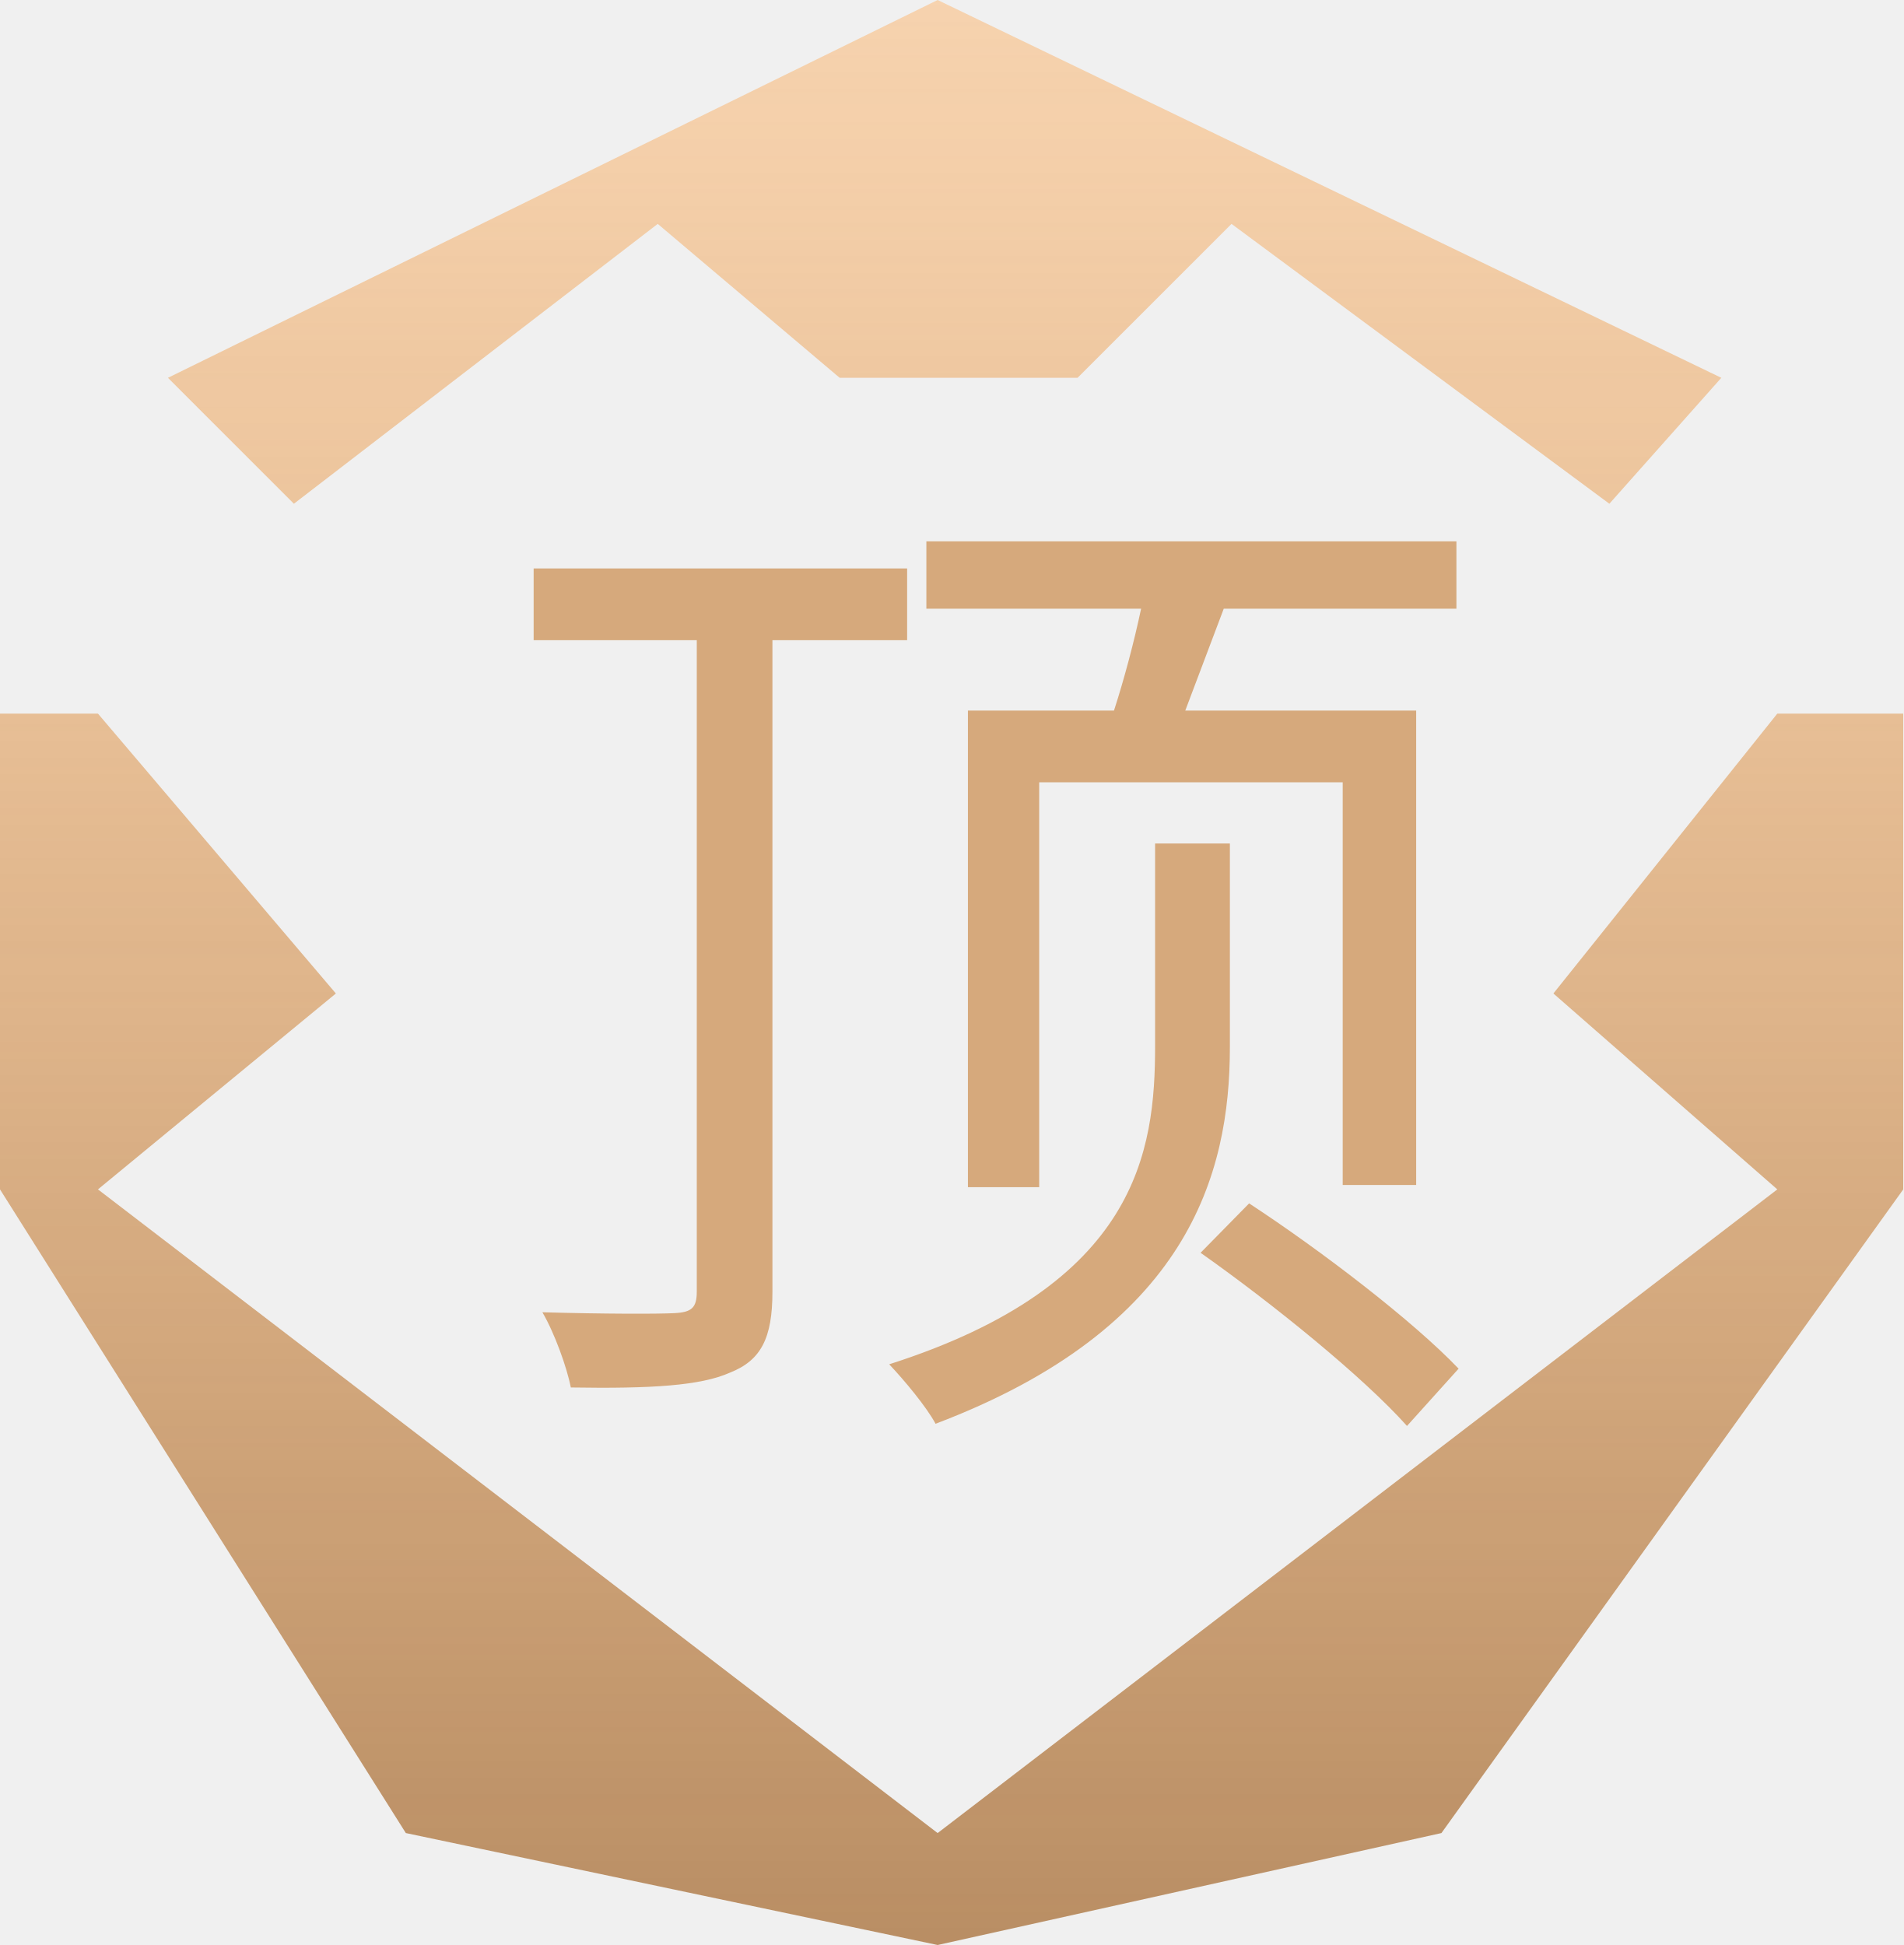
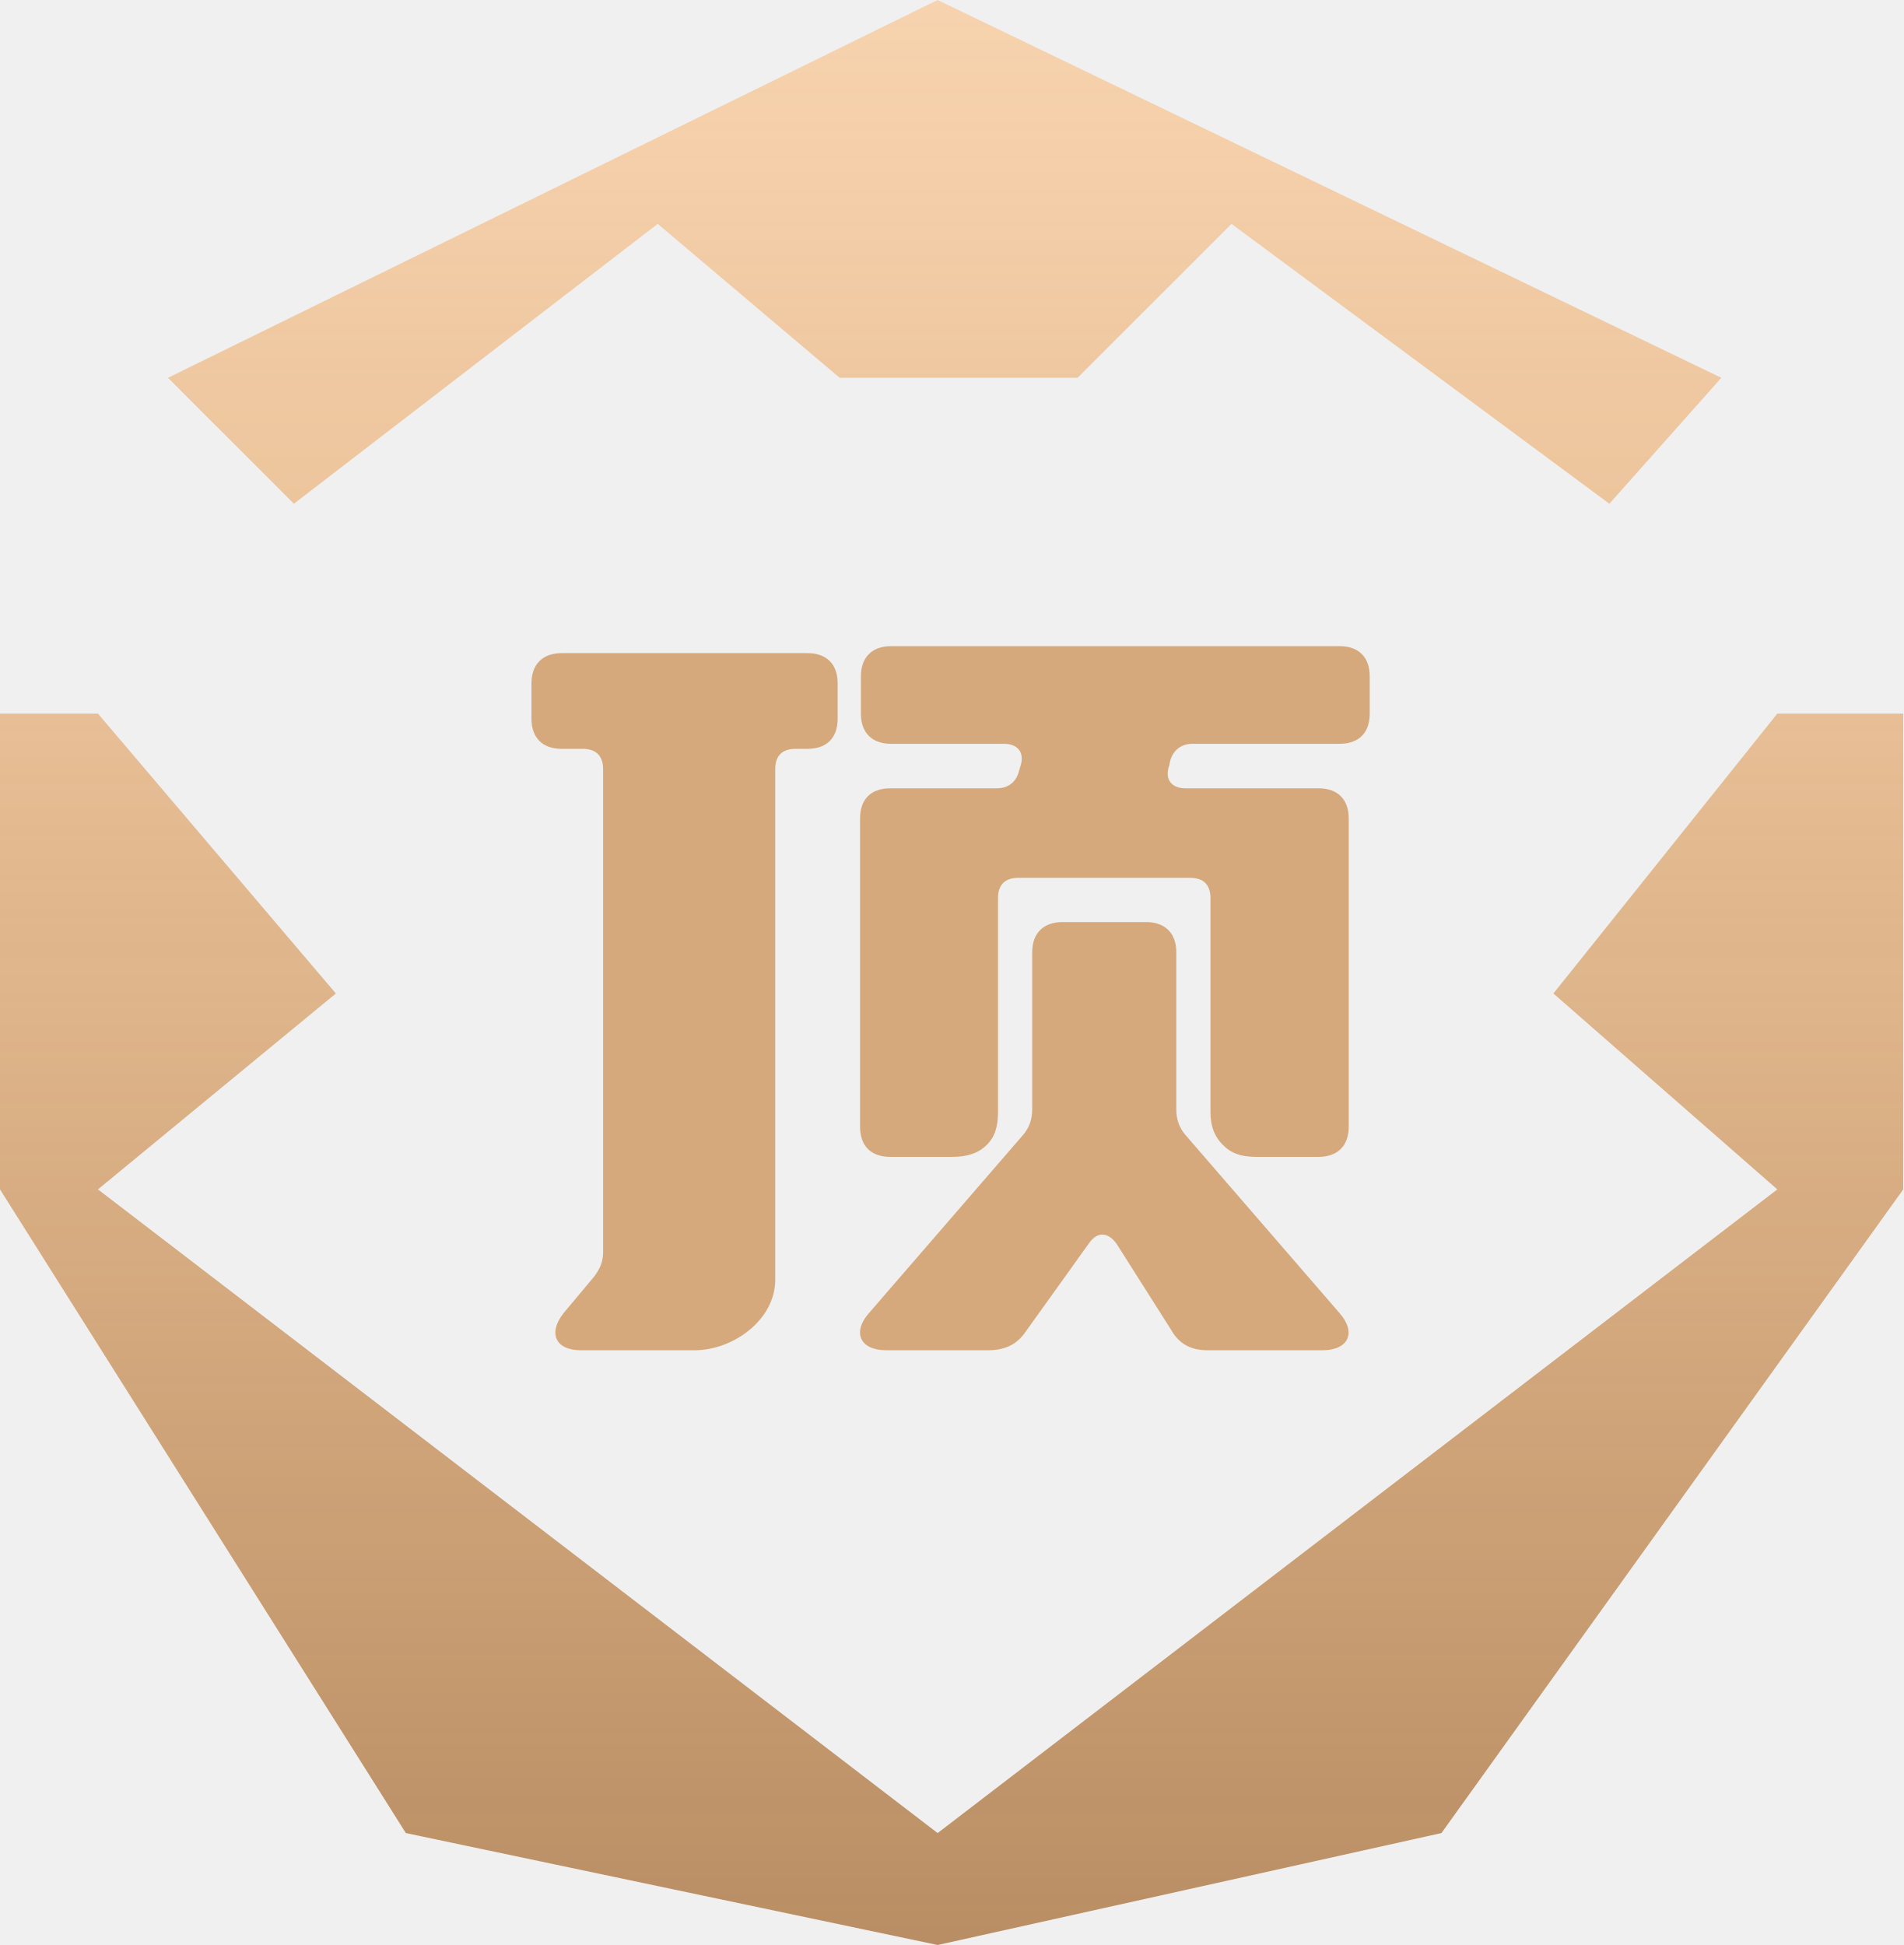
<svg xmlns="http://www.w3.org/2000/svg" xmlns:xlink="http://www.w3.org/1999/xlink" width="68" height="69.5" viewBox="0 0 68 69.5" fill="none">
  <defs>
    <rect id="path_0" x="0" y="0" width="68" height="69.5" />
    <linearGradient id="linear_0" x1="50%" y1="100%" x2="50%" y2="-5.551115123125781e-15%" gradientUnits="objectBoundingBox">
      <stop offset="0" stop-color="#B88D63" stop-opacity="1" />
      <stop offset="1" stop-color="#FCBA77" stop-opacity="0.54" />
    </linearGradient>
  </defs>
  <g opacity="1" transform="translate(0 0)  rotate(0 34 34.75)">
    <mask id="bg-mask-0" fill="white">
      <use xlink:href="#path_0" />
    </mask>
    <g mask="url(#bg-mask-0)">
      <path id="路径 1" fill-rule="evenodd" fill="url(#linear_0)" transform="translate(0 0)  rotate(0 34 34.75)" opacity="1" d="M23.5 8L30 13.5L38.5 13.5L44 8L57.5 18L61.5 13.5L33.5 0L6 13.5L10.5 18L23.5 8ZM33.5 65.5L63.5 42.5L55.5 35.5L63.5 25.5L68 25.5L68 42.5L51.5 65.5L33.5 69.5L14.5 65.5L0 42.5L0 25.5L3.5 25.5L12 35.5L3.5 42.5L33.5 65.5Z" />
-       <g opacity="1" transform="translate(24.5 26)  rotate(0 9.5 9.5)">
-         <text>
-           <tspan x="-7.06" y="22" font-size="36" line-height="0" fill="#D6A97C" opacity="1" font-family="YouSheBiaoTiYuan" letter-spacing="0">顶</tspan>
-         </text>
-       </g>
+       <path id="文本 1" fill-rule="evenodd" style="fill:#D6A97C" transform="translate(18.988 23.088)  rotate(0 14.976 12.582)" opacity="1" d="M17.46 4.32C17.64 3.82 17.39 3.49 16.88 3.49L12.85 3.49C12.17 3.49 11.77 3.1 11.77 2.41L11.77 1.08C11.77 0.4 12.17 0 12.85 0L28.87 0C29.56 0 29.95 0.4 29.95 1.08L29.95 2.41C29.95 3.1 29.56 3.49 28.87 3.49L23.62 3.49C23.22 3.49 22.93 3.71 22.82 4.1L22.79 4.25C22.61 4.75 22.86 5.08 23.36 5.08L28.12 5.08C28.8 5.08 29.2 5.47 29.2 6.16L29.2 17.17C29.2 17.86 28.8 18.25 28.12 18.25L25.88 18.25C25.34 18.25 24.98 18.11 24.7 17.82C24.41 17.53 24.26 17.17 24.26 16.63L24.26 9C24.26 8.53 24.01 8.28 23.54 8.28L17.39 8.28C16.92 8.28 16.67 8.53 16.67 9L16.67 16.63C16.67 17.17 16.56 17.53 16.27 17.82C15.98 18.11 15.59 18.25 15.05 18.25L12.82 18.25C12.13 18.25 11.74 17.86 11.74 17.17L11.74 6.16C11.74 5.47 12.13 5.08 12.82 5.08L16.63 5.08C17.03 5.08 17.32 4.86 17.42 4.46L17.46 4.32ZM2.56 4.39L2.56 21.64C2.56 22 2.45 22.25 2.23 22.54L1.15 23.83C0.58 24.55 0.86 25.16 1.76 25.16L5.83 25.16C7.2 25.16 8.71 24.08 8.71 22.64L8.71 4.39C8.71 3.92 8.96 3.67 9.43 3.67L9.86 3.67C10.55 3.67 10.94 3.28 10.94 2.59L10.94 1.33C10.94 0.65 10.55 0.25 9.86 0.25L1.08 0.25C0.4 0.25 0 0.65 0 1.33L0 2.59C0 3.28 0.4 3.67 1.08 3.67L1.84 3.67C2.3 3.67 2.56 3.92 2.56 4.39ZM23.04 10.94L23.04 16.56C23.04 16.92 23.15 17.21 23.36 17.46L28.87 23.83C29.48 24.52 29.2 25.16 28.26 25.16L24.16 25.16C23.58 25.16 23.15 24.95 22.86 24.44L20.92 21.38C20.63 20.95 20.23 20.88 19.91 21.35L17.64 24.52C17.32 24.98 16.88 25.16 16.31 25.16L12.67 25.16C11.74 25.16 11.45 24.52 12.06 23.83L17.57 17.46C17.78 17.21 17.89 16.92 17.89 16.56L17.89 10.94C17.89 10.26 18.29 9.86 18.97 9.86L21.96 9.86C22.64 9.86 23.04 10.26 23.04 10.94Z" />
    </g>
  </g>
</svg>
